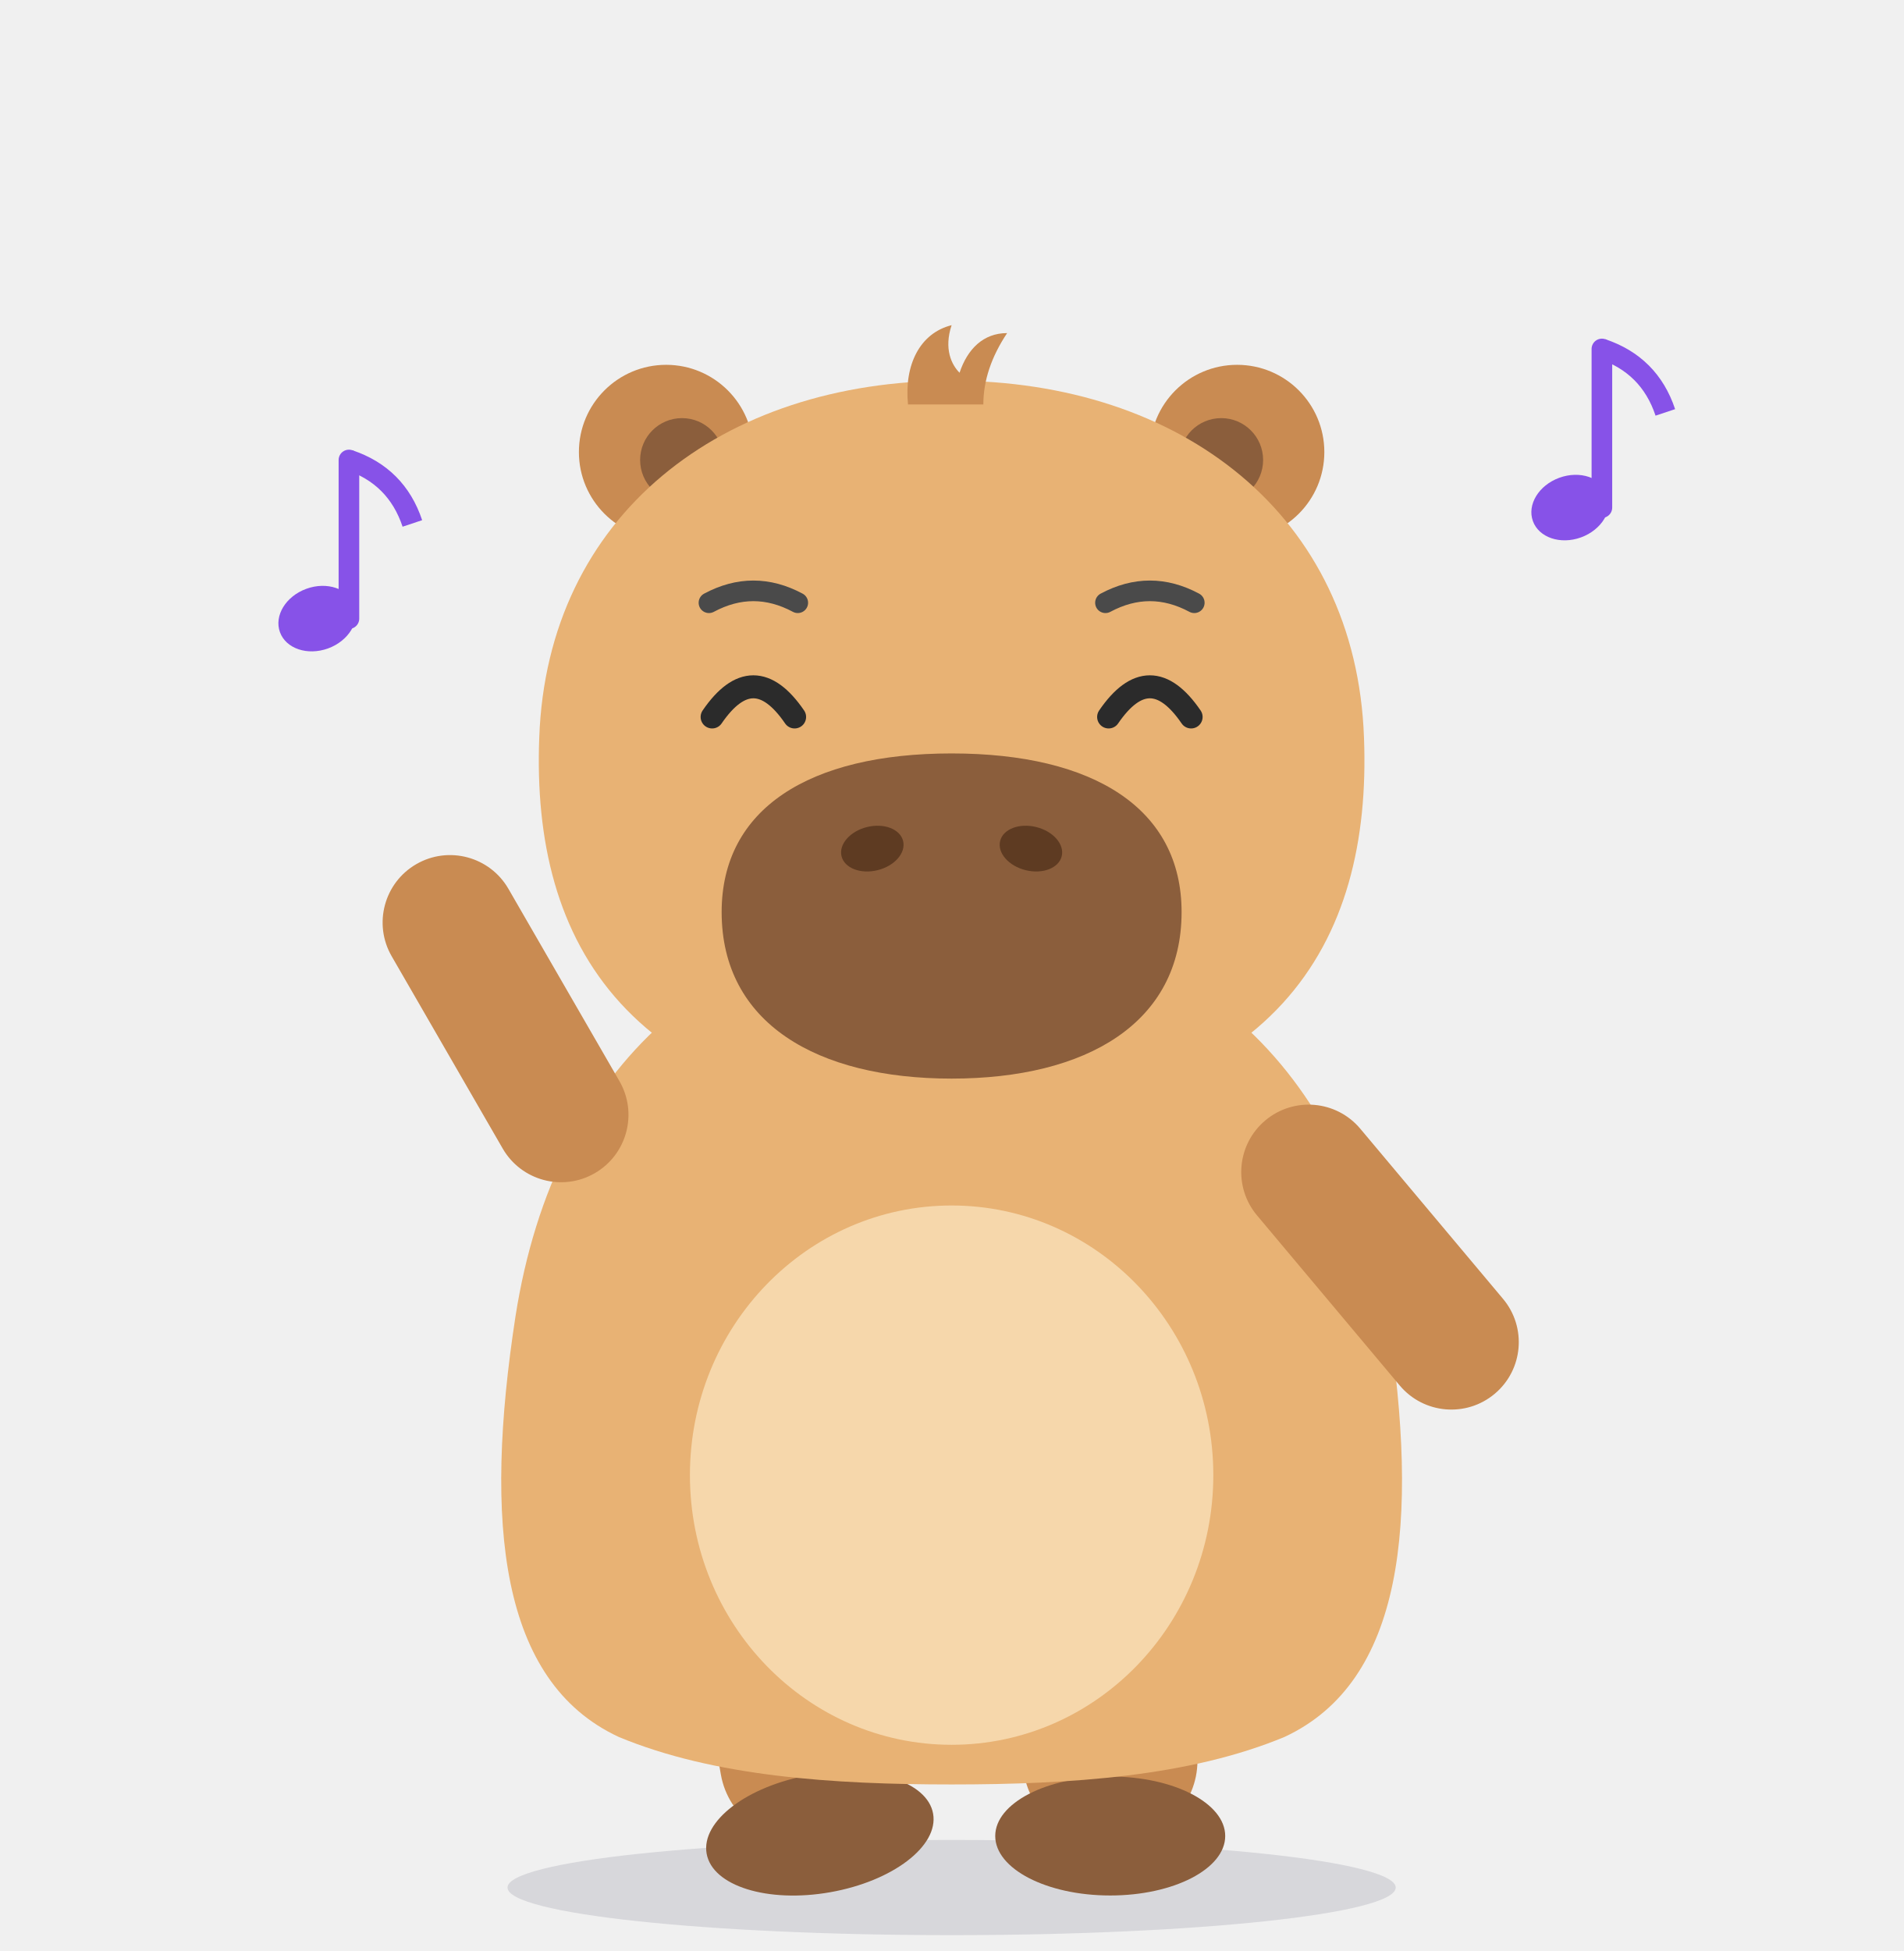
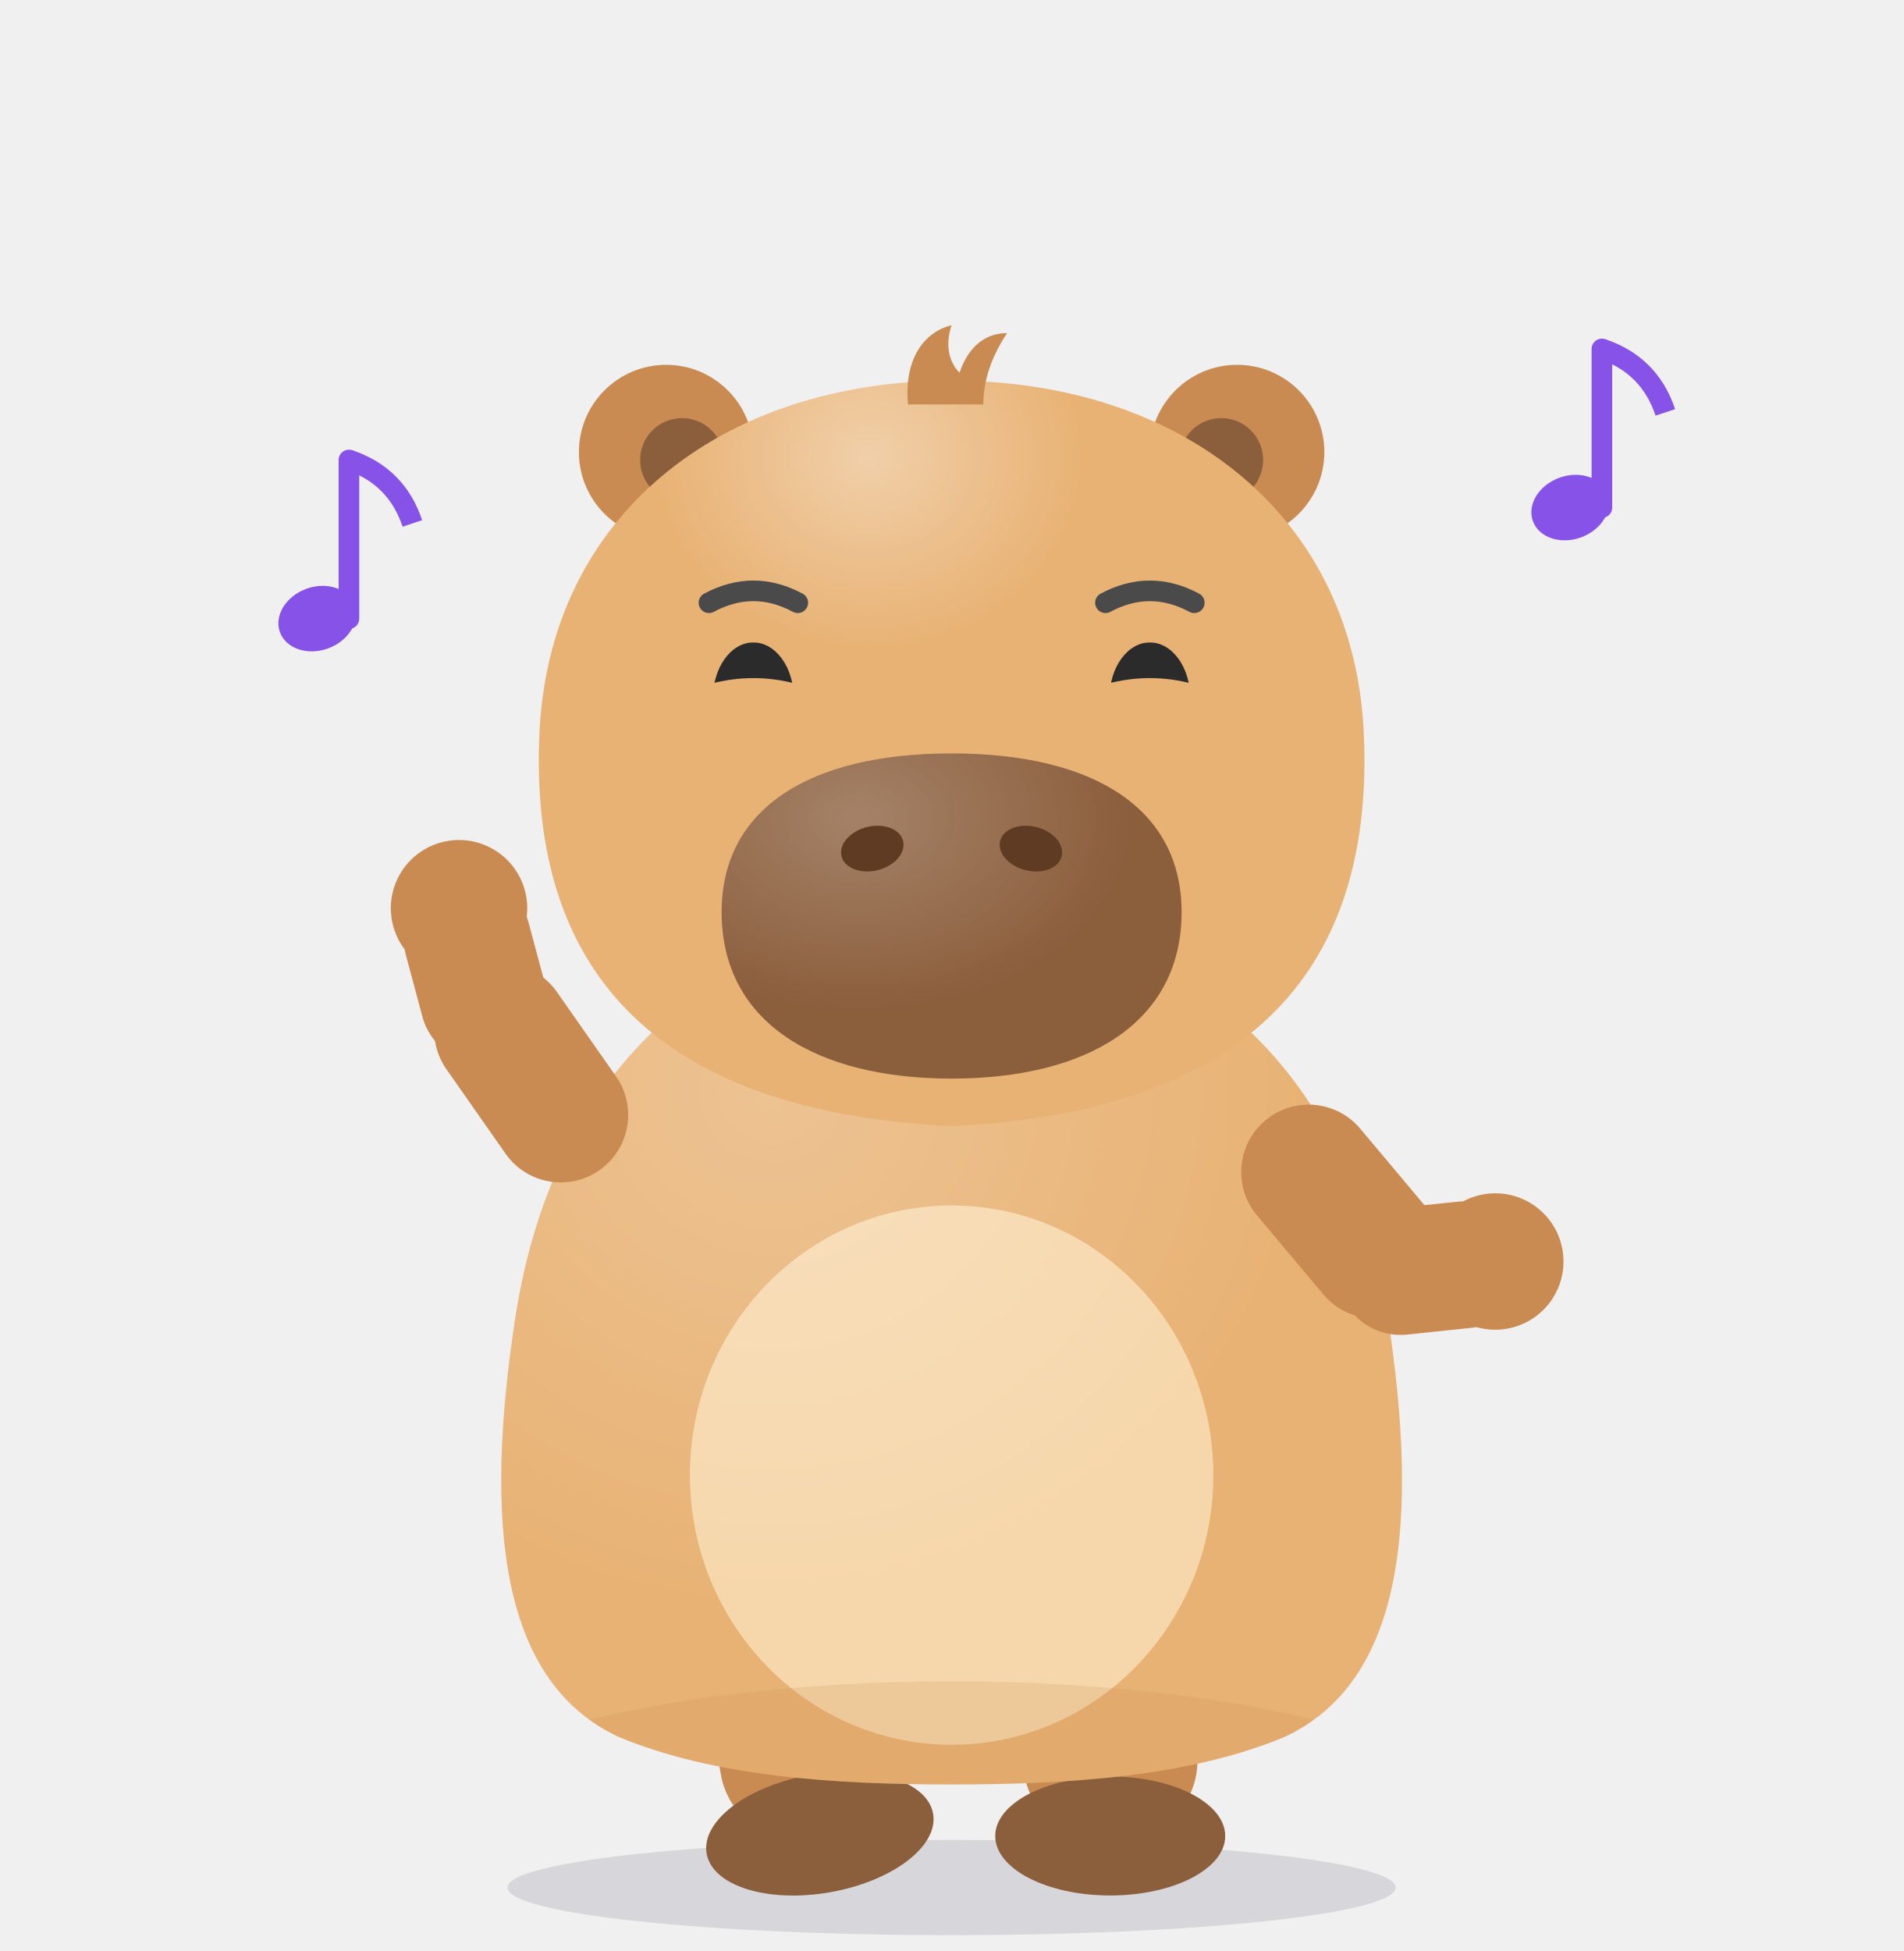
<svg xmlns="http://www.w3.org/2000/svg" viewBox="-20 -26 240 246" width="480" height="492">
  <defs>
    <clipPath id="mascot-body-_R_0_">
      <path d="M100 90C129 90 150 108 155 140C159 166 157 186 142 193C130 198 115 199 100 199C85 199 70 198 58 193C43 186 41 166 45 140C50 108 71 90 100 90Z" />
    </clipPath>
    <clipPath id="mascot-body-_R_0_-head">
      <path d="M100 22C129 22 151 39 152 67C153 93 141 114 100 116C59 114 47 93 48 67C49 39 71 22 100 22Z" />
    </clipPath>
+     <clipPath id="mascot-body-_R_0_-eye">
+       <circle r="10" />
+     </clipPath>
+     <radialGradient id="mascot-body-_R_0_-shine" cx="0.4" cy="0.1" r="0.26">
+       <stop offset="0" stop-color="#FFFFFF" stop-opacity="0.38" />
+       <stop offset="1" stop-color="#FFFFFF" stop-opacity="0" />
+     </radialGradient>
+     <radialGradient id="mascot-body-_R_0_-soft" cx="0.3" cy="0.2" r="0.6">
+       <stop offset="0" stop-color="#FFFFFF" stop-opacity="0.22" />
+       <stop offset="1" stop-color="#FFFFFF" stop-opacity="0" />
+     </radialGradient>
  </defs>
  <g data-layer="scene-back" />
  <g transform="translate(100 212)">
    <g>
      <g data-part="shadow">
        <g transform="translate(-100 -212)">
          <ellipse cx="100" cy="212" rx="56" ry="6" fill="rgba(27, 33, 66, 0.12)" />
        </g>
      </g>
    </g>
  </g>
  <g transform="translate(0 0)">
    <g transform="translate(100 212)">
      <g>
        <g data-part="whole">
          <g transform="translate(-100 -212)">
            <g>
              <g transform="translate(80 186)">
                <g transform="rotate(-10)">
                  <g data-part="leg-left">
                    <rect x="-11" y="-10" width="22" height="30" rx="10" fill="#C98B52" />
                    <ellipse cx="0" cy="19.5" rx="14.5" ry="7.5" fill="#8B5E3C" />
                  </g>
                </g>
              </g>
              <g transform="translate(120 186)">
                <g>
                  <g data-part="leg-right">
                    <rect x="-11" y="-10" width="22" height="30" rx="10" fill="#C98B52" />
                    <ellipse cx="0" cy="19.5" rx="14.5" ry="7.5" fill="#8B5E3C" />
                  </g>
                </g>
              </g>
              <g transform="translate(100 211)">
                <g>
                  <g data-part="torso">
                    <g transform="translate(-100 -211)">
                      <path d="M100 90C129 90 150 108 155 140C159 166 157 186 142 193C130 198 115 199 100 199C85 199 70 198 58 193C43 186 41 166 45 140C50 108 71 90 100 90Z" fill="#E8B274" />
                      <g clip-path="url(#mascot-body-_R_0_)">
                        <ellipse cx="100" cy="160" rx="33" ry="34" fill="#F6D7AB" />
+                         <ellipse cx="100" cy="206" rx="70" ry="20" fill="#C98B52" opacity="0.2" />
+                         <path d="M100 90C129 90 150 108 155 140C159 166 157 186 142 193C130 198 115 199 100 199C85 199 70 198 58 193C43 186 41 166 45 140C50 108 71 90 100 90Z" fill="url(#mascot-body-_R_0_-soft)" />
                      </g>
                      <g transform="translate(100 112)">
                        <g>
                          <g data-part="head">
                            <g transform="translate(-100 -112)">
+                               <g transform="translate(67.3 39.25)">
+                                 <g>
+                                   <g data-part="ear">
+                                     <g transform="translate(-67.3 -39.25)">
+                                       <circle cx="64" cy="31" r="11" fill="#C98B52" />
+                                       <circle cx="66" cy="32" r="5.28" fill="#8B5E3C" />
+                                     </g>
+                                   </g>
+                                 </g>
+                               </g>
+                               <g transform="translate(132.7 39.25)">
+                                 <g>
+                                   <g data-part="ear">
+                                     <g transform="translate(-132.7 -39.25)">
+                                       <circle cx="136" cy="31" r="11" fill="#C98B52" />
+                                       <circle cx="134" cy="32" r="5.28" fill="#8B5E3C" />
+                                     </g>
+                                   </g>
+                                 </g>
+                               </g>
+                               <path d="M100 22C129 22 151 39 152 67C153 93 141 114 100 116C59 114 47 93 48 67C49 39 71 22 100 22Z" fill="#E8B274" />
+                               <path d="M100 22C129 22 151 39 152 67C153 93 141 114 100 116C59 114 47 93 48 67C49 39 71 22 100 22Z" fill="url(#mascot-body-_R_0_-shine)" />
+                               <g transform="translate(99.5 25)">
+                                 <g>
+                                   <g data-part="tuft">
+                                     <g transform="translate(-99.5 -25)">
+                                       <path d="M94.5 25C94 20 96 16 100 15C99 18 100 20 101 21C102 18 104 16 107 16C105 19 104 22 104 25Z" fill="#C98B52" />
+                                     </g>
+                                   </g>
+                                 </g>
+                               </g>
                              <g>
-                                 <circle cx="64" cy="31" r="11" fill="#C98B52" />
-                                 <circle cx="66" cy="32" r="5.28" fill="#8B5E3C" />
-                               </g>
-                               <g>
-                                 <circle cx="136" cy="31" r="11" fill="#C98B52" />
-                                 <circle cx="134" cy="32" r="5.28" fill="#8B5E3C" />
-                               </g>
-                               <path d="M100 22C129 22 151 39 152 67C153 93 141 114 100 116C59 114 47 93 48 67C49 39 71 22 100 22Z" fill="#E8B274" />
-                               <path d="M94.5 25C94 20 96 16 100 15C99 18 100 20 101 21C102 18 104 16 107 16C105 19 104 22 104 25Z" fill="#C98B52" />
-                               <path d="M100 69C118 69 129 76 129 89C129 103 117 110 100 110C83 110 71 103 71 89C71 76 82 69 100 69Z" fill="#8B5E3C" />
+                                 <path d="M100 69C118 69 129 76 129 89C129 103 117 110 100 110C83 110 71 103 71 89C71 76 82 69 100 69Z" fill="#8B5E3C" />
+                                 <path d="M100 69C118 69 129 76 129 89C129 103 117 110 100 110C83 110 71 103 71 89C71 76 82 69 100 69Z" fill="url(#mascot-body-_R_0_-soft)" />
+                               </g>
                              <ellipse cx="90" cy="81" rx="4" ry="2.8" transform="rotate(-14 90 81)" fill="#5E3B22" />
                              <ellipse cx="110" cy="81" rx="4" ry="2.8" transform="rotate(14 110 81)" fill="#5E3B22" />
                              <g transform="translate(100 62)">
-                                 <g>
+                                 <g transform="translate(0 0) rotate(0)">
                                  <g data-part="eyes">
                                    <g transform="translate(-100 -62)">
                                      <g transform="translate(75 62)">
-                                         <path d="M-5.2 2.4Q0 -5.2 5.2 2.4" fill="none" stroke="#2B2B2B" stroke-linecap="round" stroke-linejoin="round" stroke-width="2.9" />
+                                         <g clip-path="url(#mascot-body-_R_0_-eye)">
+                                           <ellipse rx="4.8" ry="6.6" fill="#2B2B2B" transform="scale(1.06)" />
+                                           <circle cx="1.8" cy="-2.9" r="1.7" fill="#FFFFFF" opacity="0" />
+                                           <g transform="translate(0 -9.5)">
+                                             <path d="M-11 24H11V10Q0 4 -11 10Z" fill="#E8B274" />
+                                           </g>
+                                           <g transform="translate(0 0)">
+                                             <g data-part="lid">
+                                               <path d="M-11 -24H11V-8.5Q0 -5.5 -11 -8.5Z" fill="#E8B274" />
+                                             </g>
+                                           </g>
+                                         </g>
+                                         <path d="M-5.4 0.6Q0 3.4 5.4 0.6" fill="none" stroke="#2B2B2B" stroke-width="2.6" stroke-linecap="round" opacity="0" />
+                                         <path d="M-5.4 -1Q0 4.6 5.4 -1" fill="none" stroke="#2B2B2B" stroke-width="2.6" stroke-linecap="round" opacity="0" />
                                      </g>
                                      <g transform="translate(125 62)">
-                                         <path d="M-5.2 2.4Q0 -5.2 5.2 2.4" fill="none" stroke="#2B2B2B" stroke-linecap="round" stroke-linejoin="round" stroke-width="2.9" />
+                                         <g clip-path="url(#mascot-body-_R_0_-eye)">
+                                           <ellipse rx="4.8" ry="6.6" fill="#2B2B2B" transform="scale(1.06)" />
+                                           <circle cx="1.8" cy="-2.9" r="1.7" fill="#FFFFFF" opacity="0" />
+                                           <g transform="translate(0 -9.5)">
+                                             <path d="M-11 24H11V10Q0 4 -11 10Z" fill="#E8B274" />
+                                           </g>
+                                           <g transform="translate(0 0)">
+                                             <g data-part="lid">
+                                               <path d="M-11 -24H11V-8.5Q0 -5.5 -11 -8.5Z" fill="#E8B274" />
+                                             </g>
+                                           </g>
+                                         </g>
+                                         <path d="M-5.4 0.6Q0 3.4 5.4 0.6" fill="none" stroke="#2B2B2B" stroke-width="2.6" stroke-linecap="round" opacity="0" />
+                                         <path d="M-5.4 -1Q0 4.6 5.4 -1" fill="none" stroke="#2B2B2B" stroke-width="2.6" stroke-linecap="round" opacity="0" />
                                      </g>
                                    </g>
                                  </g>
                                </g>
                              </g>
                              <g data-part="brows">
                                <path d="M-5.6 1Q0 -2 5.6 1" transform="translate(75 49) rotate(0)" fill="none" stroke="#4A4A4A" stroke-width="2.6" stroke-linecap="round" />
                                <path d="M-5.6 1Q0 -2 5.6 1" transform="translate(125 49) rotate(0)" fill="none" stroke="#4A4A4A" stroke-width="2.6" stroke-linecap="round" />
                              </g>
                            </g>
                          </g>
                        </g>
                      </g>
                      <g transform="translate(57 124)">
-                         <g transform="translate(-6.0 -9.0) rotate(150)">
+                         <g transform="translate(-6.0 -9.0) rotate(145)">
                          <g data-part="arm-left">
-                             <rect x="-8.5" y="-8" width="17" height="45" rx="8.5" fill="#C98B52" />
+                             <rect x="-8.5" y="-8" width="17" height="30" rx="8.5" fill="#C98B52" />
+                             <g transform="translate(0 17)">
+                               <g transform="rotate(20)">
+                                 <g data-part="forearm-left">
+                                   <rect x="-8" y="-7" width="16" height="24" rx="8" fill="#C98B52" />
+                                   <circle cy="13" r="8.6" fill="#C98B52" />
+                                 </g>
+                               </g>
+                             </g>
                          </g>
                        </g>
                      </g>
                      <g transform="translate(143 124)">
                        <g transform="translate(1.7 -2.6) rotate(-40)">
                          <g data-part="arm-right">
-                             <rect x="-8.5" y="-8" width="17" height="45" rx="8.5" fill="#C98B52" />
+                             <rect x="-8.5" y="-8" width="17" height="30" rx="8.5" fill="#C98B52" />
+                             <g transform="translate(0 17)">
+                               <g transform="rotate(-56)">
+                                 <g data-part="forearm-right">
+                                   <rect x="-8" y="-7" width="16" height="24" rx="8" fill="#C98B52" />
+                                   <circle cy="13" r="8.6" fill="#C98B52" />
+                                 </g>
+                               </g>
+                             </g>
                          </g>
                        </g>
                      </g>
                    </g>
                  </g>
                </g>
              </g>
            </g>
          </g>
        </g>
      </g>
    </g>
  </g>
  <g data-layer="scene-front" />
  <g data-layer="fx">
    <g data-scene="notes">
      <g>
        <g transform="translate(20 48)">
          <path d="M4 -16V4" stroke="#8752E8" stroke-width="2.6" stroke-linecap="round" />
          <path d="M4 -16Q10 -14 12 -8" fill="none" stroke="#8752E8" stroke-width="2.6" />
          <ellipse cx="0" cy="4" rx="5" ry="4" transform="rotate(-20 0 4)" fill="#8752E8" />
        </g>
      </g>
      <g>
        <g transform="translate(178 34)">
          <path d="M4 -16V4" stroke="#8752E8" stroke-width="2.6" stroke-linecap="round" />
          <path d="M4 -16Q10 -14 12 -8" fill="none" stroke="#8752E8" stroke-width="2.6" />
          <ellipse cx="0" cy="4" rx="5" ry="4" transform="rotate(-20 0 4)" fill="#8752E8" />
        </g>
      </g>
    </g>
  </g>
</svg>
